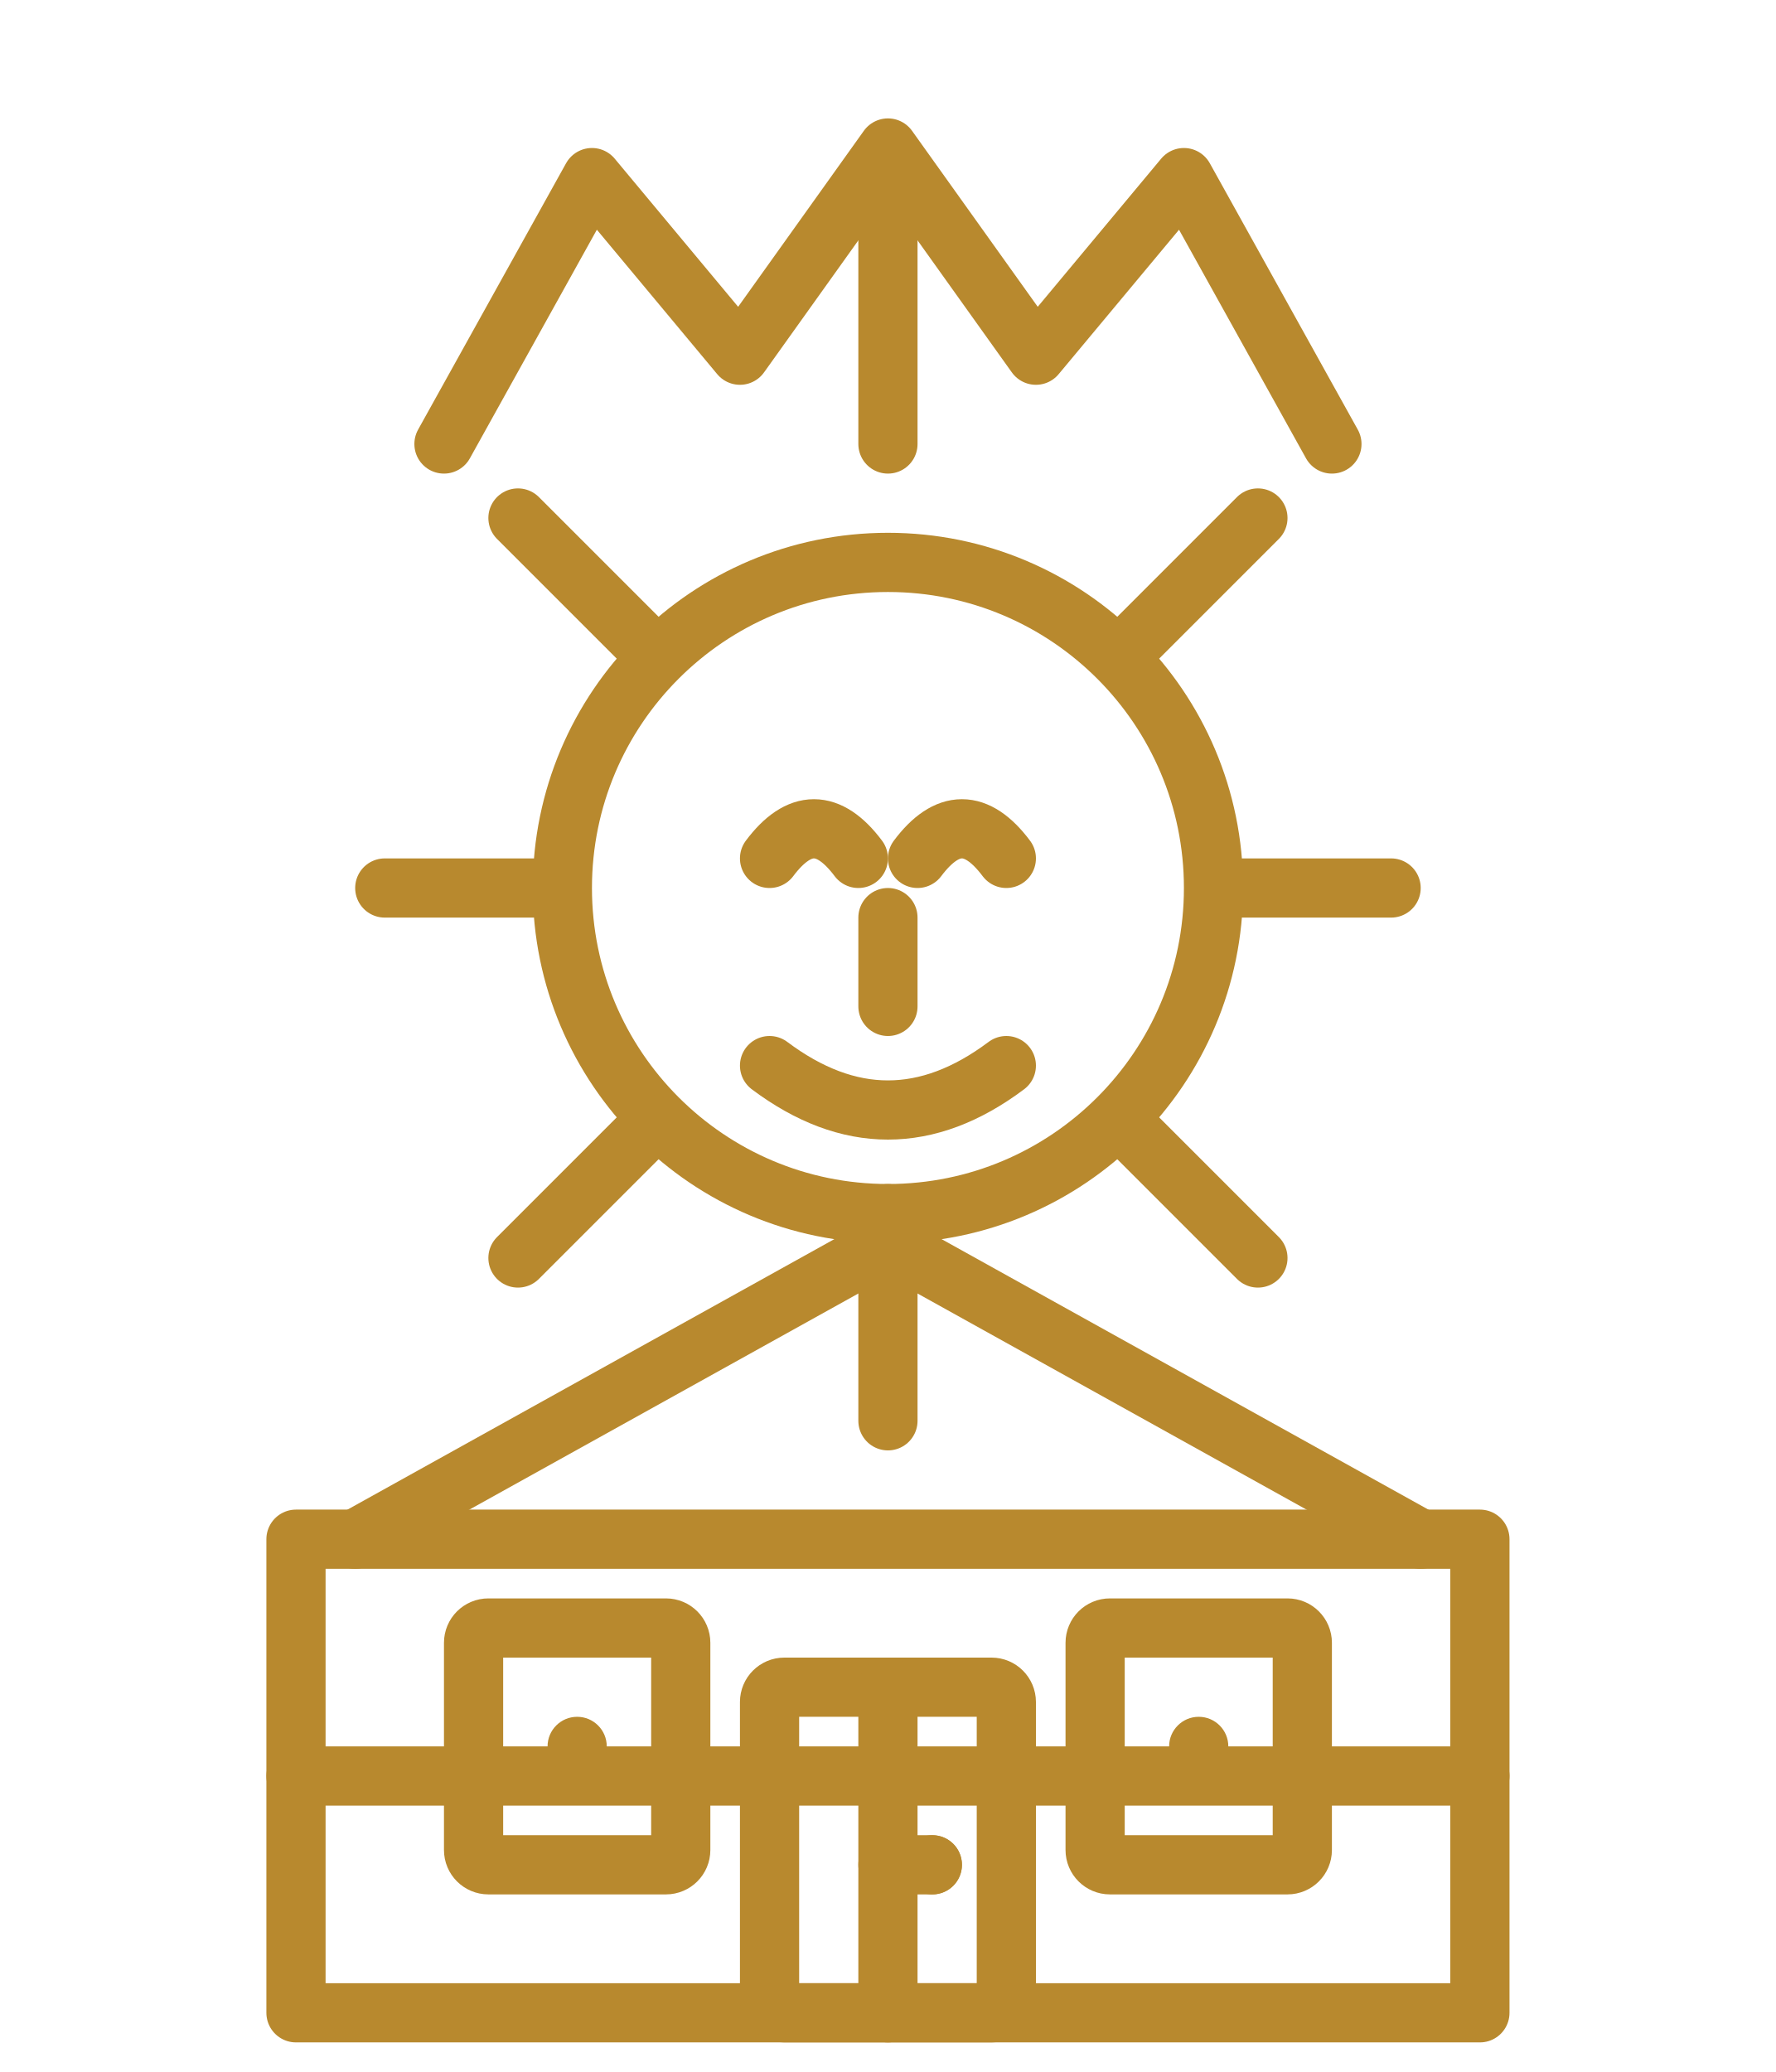
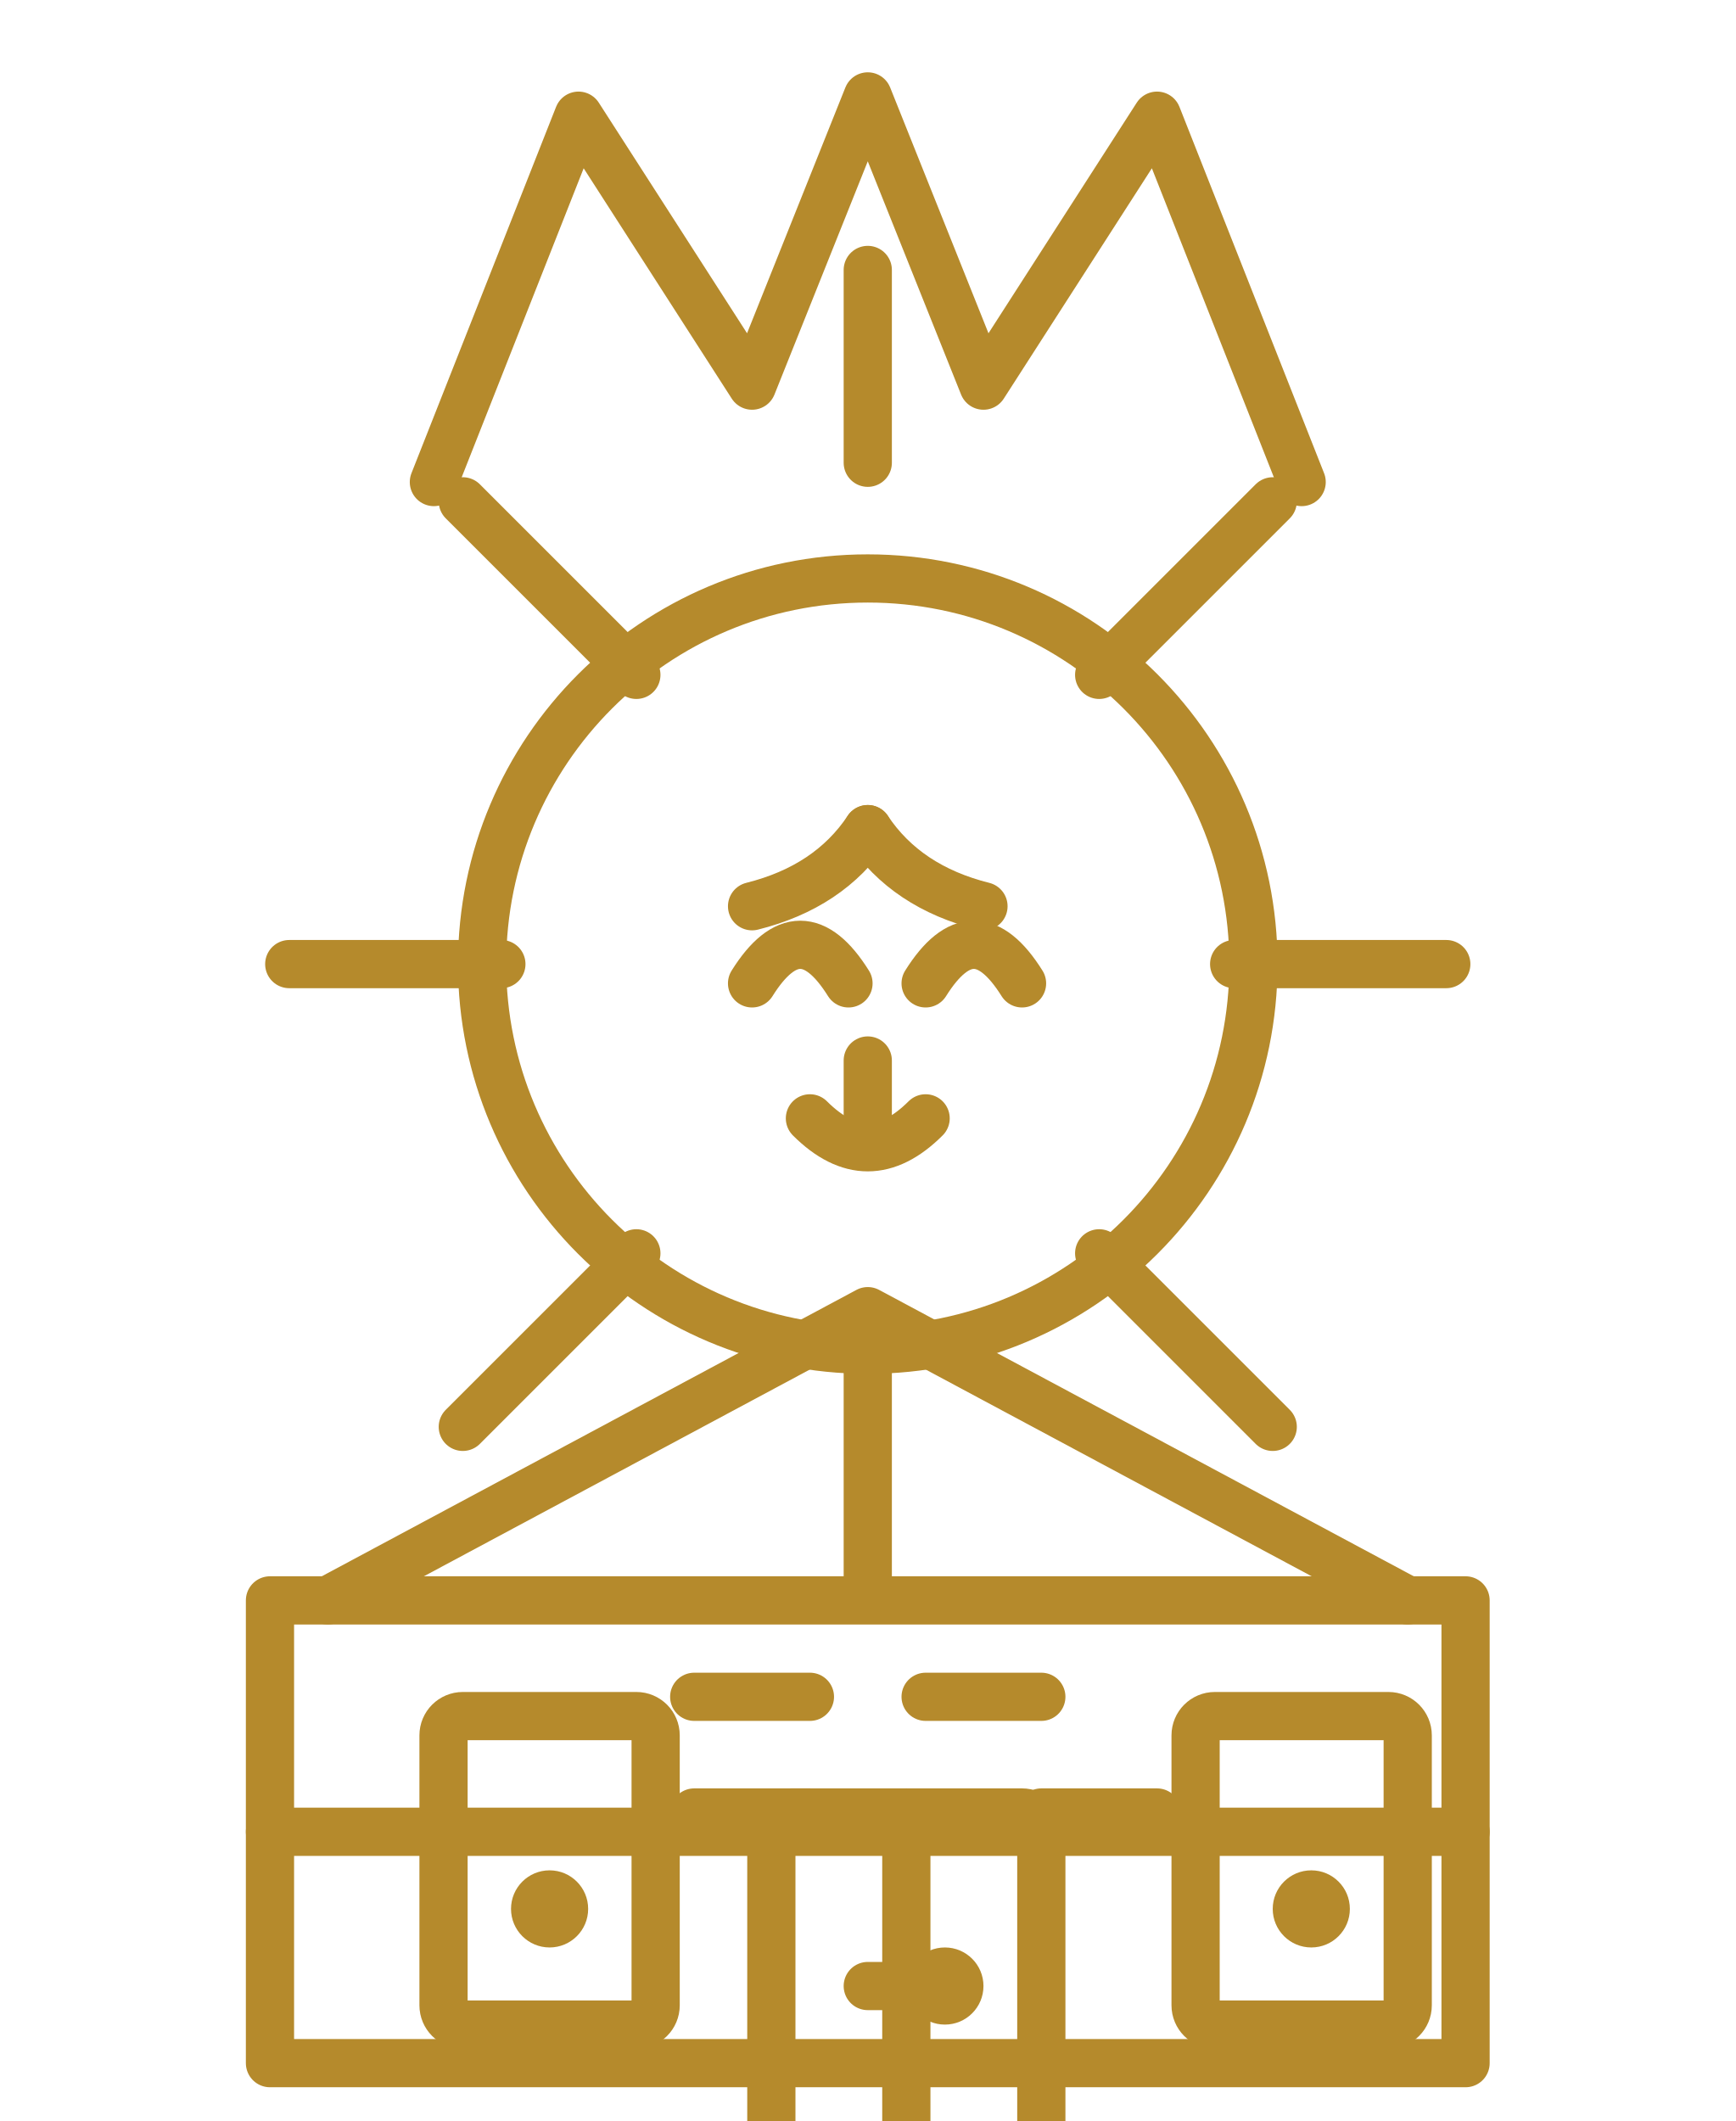
- <svg xmlns="http://www.w3.org/2000/svg" viewBox="0 0 120 140">
-   <g fill="none" stroke="#B8892E" stroke-width="4" stroke-linecap="round" stroke-linejoin="round">
-     <path d="M30 30l10-18 10 12 10-14 10 14 10-12 10 18" />
-     <circle cx="60" cy="60" r="22" />
-     <path d="M60 30V14" />
-     <path d="M60 82v14" />
-     <path d="M36 60H26" />
-     <path d="M84 60h10" />
-     <path d="M44 44l-9-9" />
-     <path d="M76 44l9-9" />
-     <path d="M44 76l-9 9" />
-     <path d="M76 76l9 9" />
-     <path d="M52 58q3-4 6 0" />
-     <path d="M62 58q3-4 6 0" />
-     <path d="M60 62v6" />
-     <path d="M52 72q8 6 16 0" />
-     <path d="M24 104l36-20 36 20" />
-     <path d="M20 104h80v32H20z" />
-     <path d="M20 120h80" />
-     <rect x="32" y="110" width="14" height="16" rx="1" />
-     <rect x="52" y="114" width="16" height="22" rx="1" />
-     <rect x="74" y="110" width="14" height="16" rx="1" />
-     <path d="M60 114v22" />
-     <path d="M60 126h3" />
+ <svg xmlns="http://www.w3.org/2000/svg" viewBox="0 0 180 220" role="img" aria-labelledby="aurinkokuningas-logo-title">
+   <g fill="none" stroke="#B58A2C" stroke-width="5" stroke-linecap="round" stroke-linejoin="round">
+     <path d="M45 50L60 12l18 28 12-30 12 30 18-28 15 38" />
+     <path d="M90 48V28" />
+     <circle cx="90" cy="100" r="40" />
+     <path d="M90 140v24" />
+     <path d="M52 100H30" />
+     <path d="M128 100h22" />
+     <path d="M66 70L48 52" />
+     <path d="M114 70l18-18" />
+     <path d="M66 130l-18 18" />
+     <path d="M114 130l18 18" />
+     <path d="M90 86q-4 6-12 8" />
+     <path d="M90 86q4 6 12 8" />
+     <path d="M78 102q5-8 10 0" />
+     <path d="M96 102q5-8 10 0" />
+     <path d="M84 116q6 6 12 0" />
+     <path d="M90 110v8" />
+     <path d="M34 166l56-30 56 30" />
+     <path d="M28 166h124v48H28z" />
+     <path d="M28 190h124" />
+     <rect x="46" y="178" width="22" height="32" rx="2" />
+     <rect x="124" y="178" width="22" height="32" rx="2" />
+     <path d="M94 188v42" />
+     <path d="M90 206h8" />
+     <rect x="80" y="188" width="28" height="42" rx="2" />
+     <path d="M72 176h12" />
+     <path d="M96 176h12" />
+     <path d="M72 188h12" />
+     <path d="M108 188h12" />
  </g>
-   <circle cx="39" cy="118" r="2" fill="#B8892E" />
-   <circle cx="81" cy="118" r="2" fill="#B8892E" />
-   <circle cx="63" cy="126" r="2" fill="#B8892E" />
+   <g fill="#B58A2C">
+     <circle cx="57" cy="198" r="4" />
+     <circle cx="136" cy="198" r="4" />
+     <circle cx="98" cy="206" r="4" />
+   </g>
</svg>
